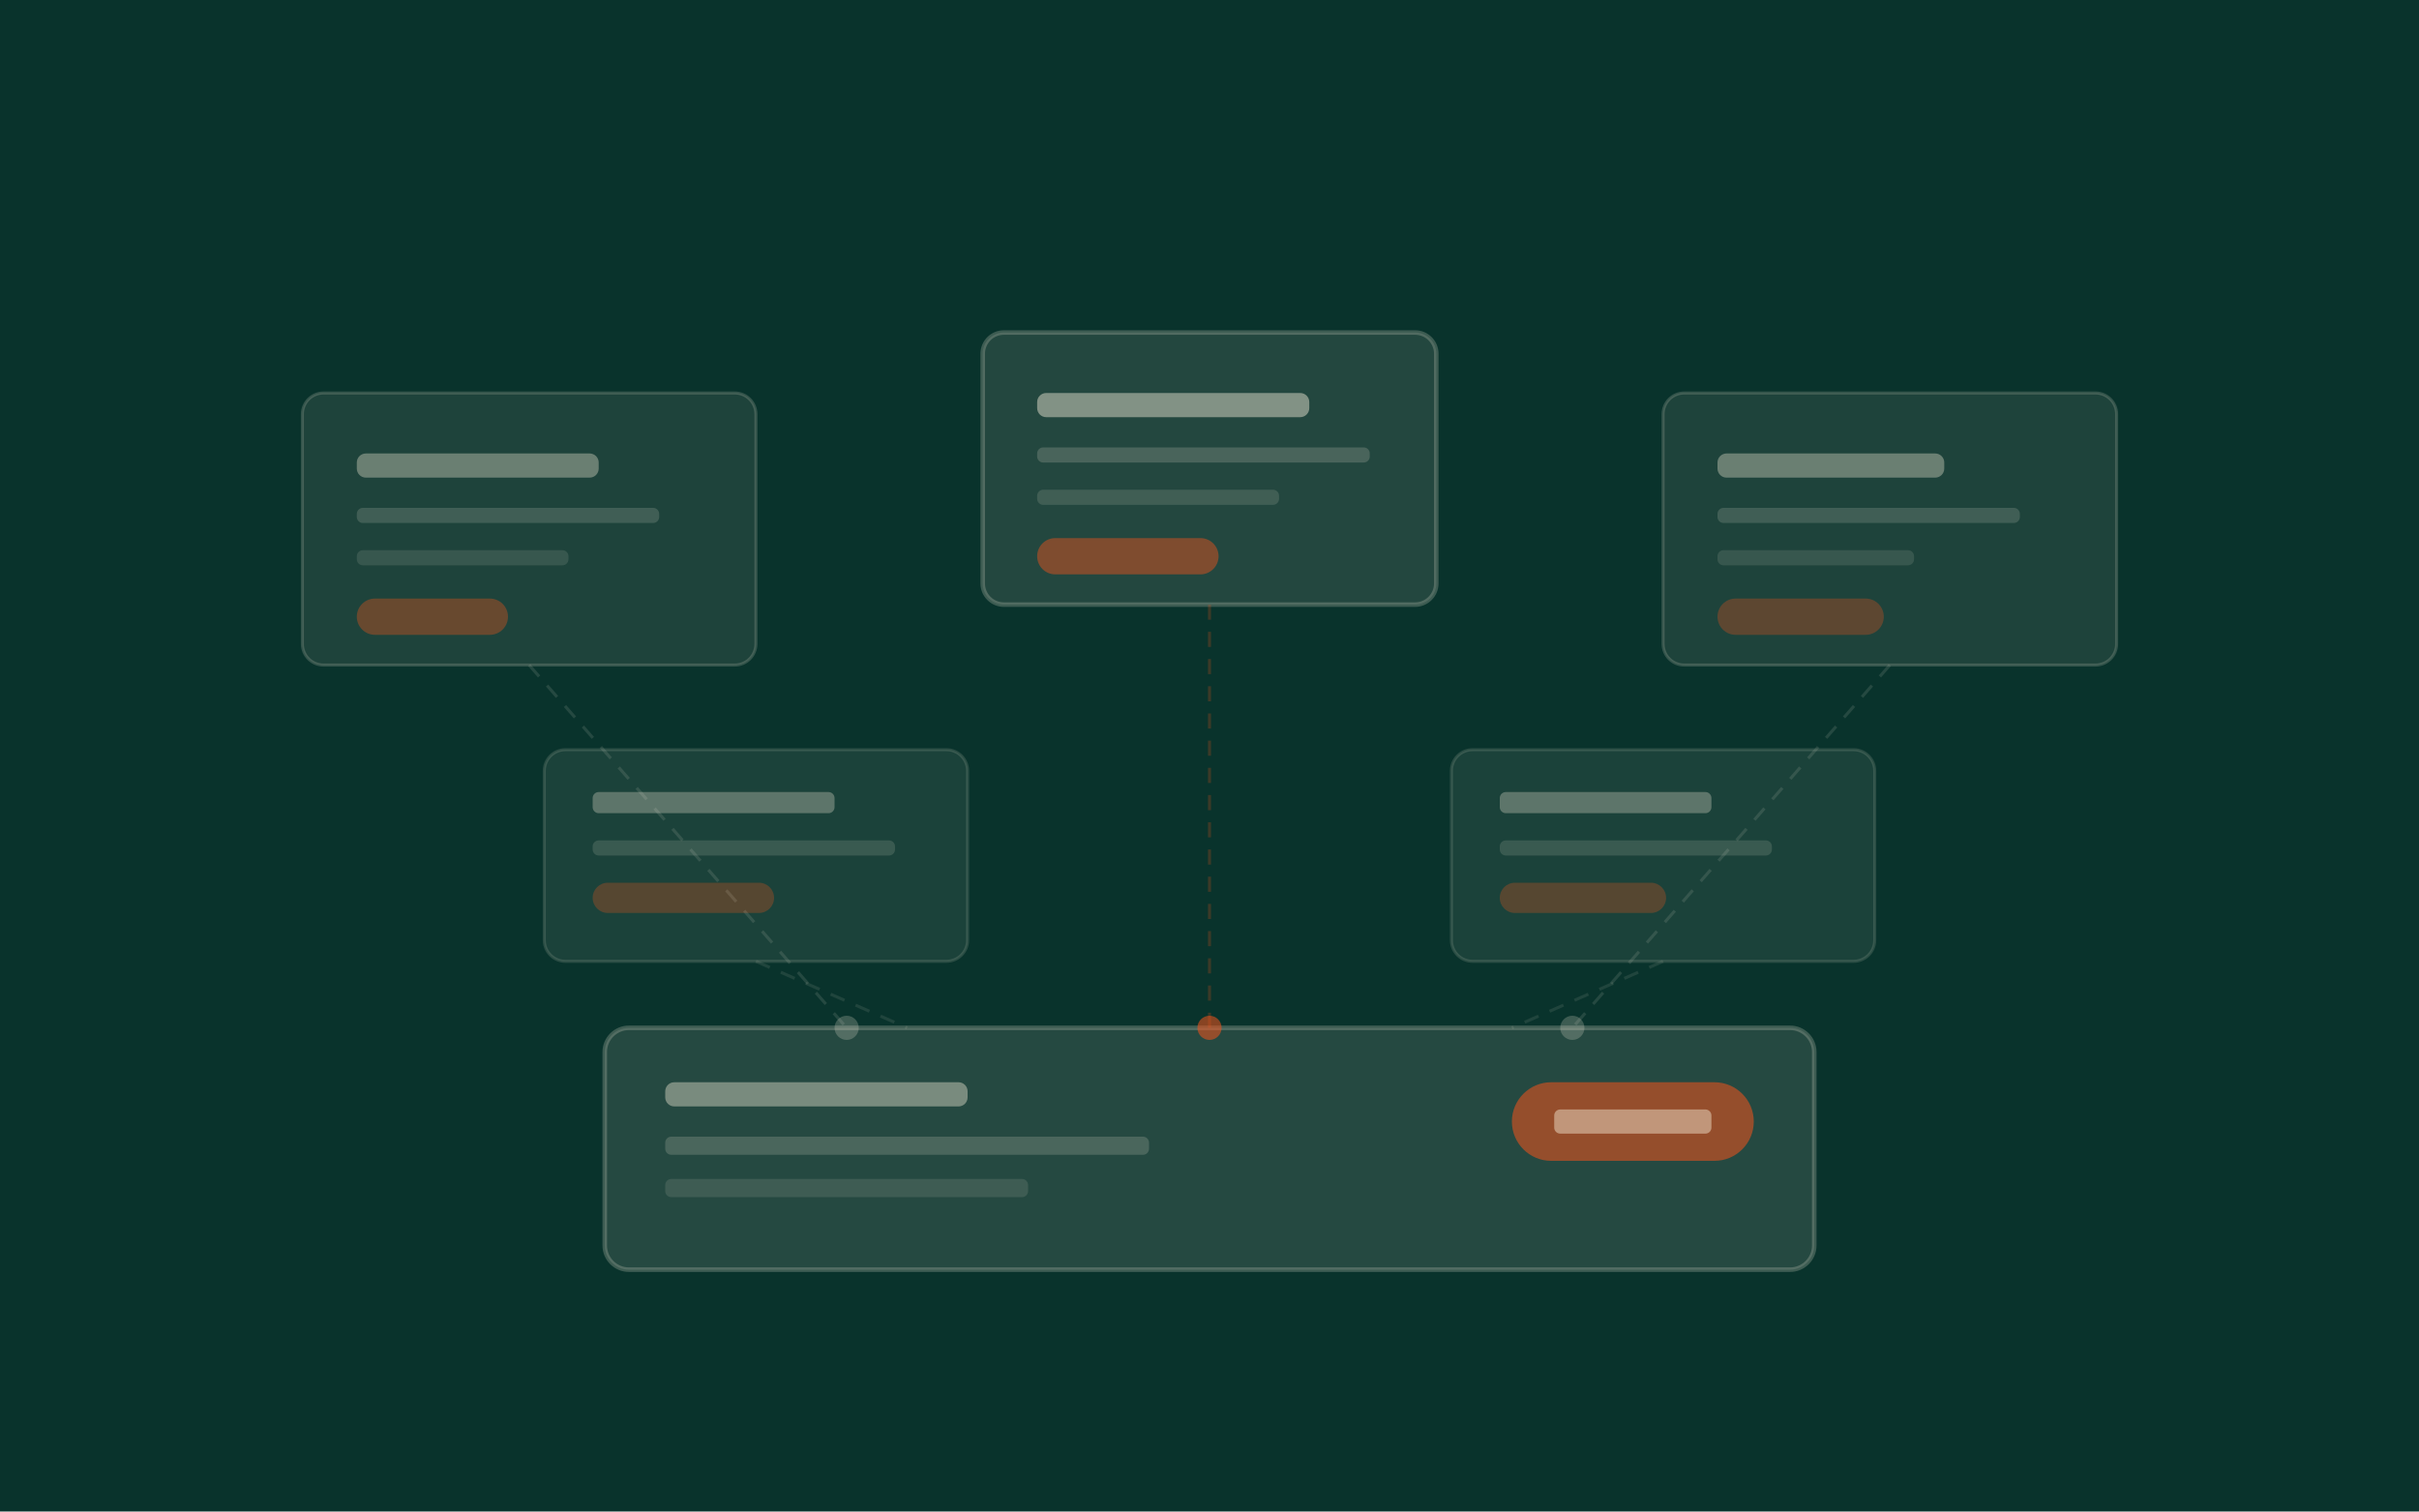
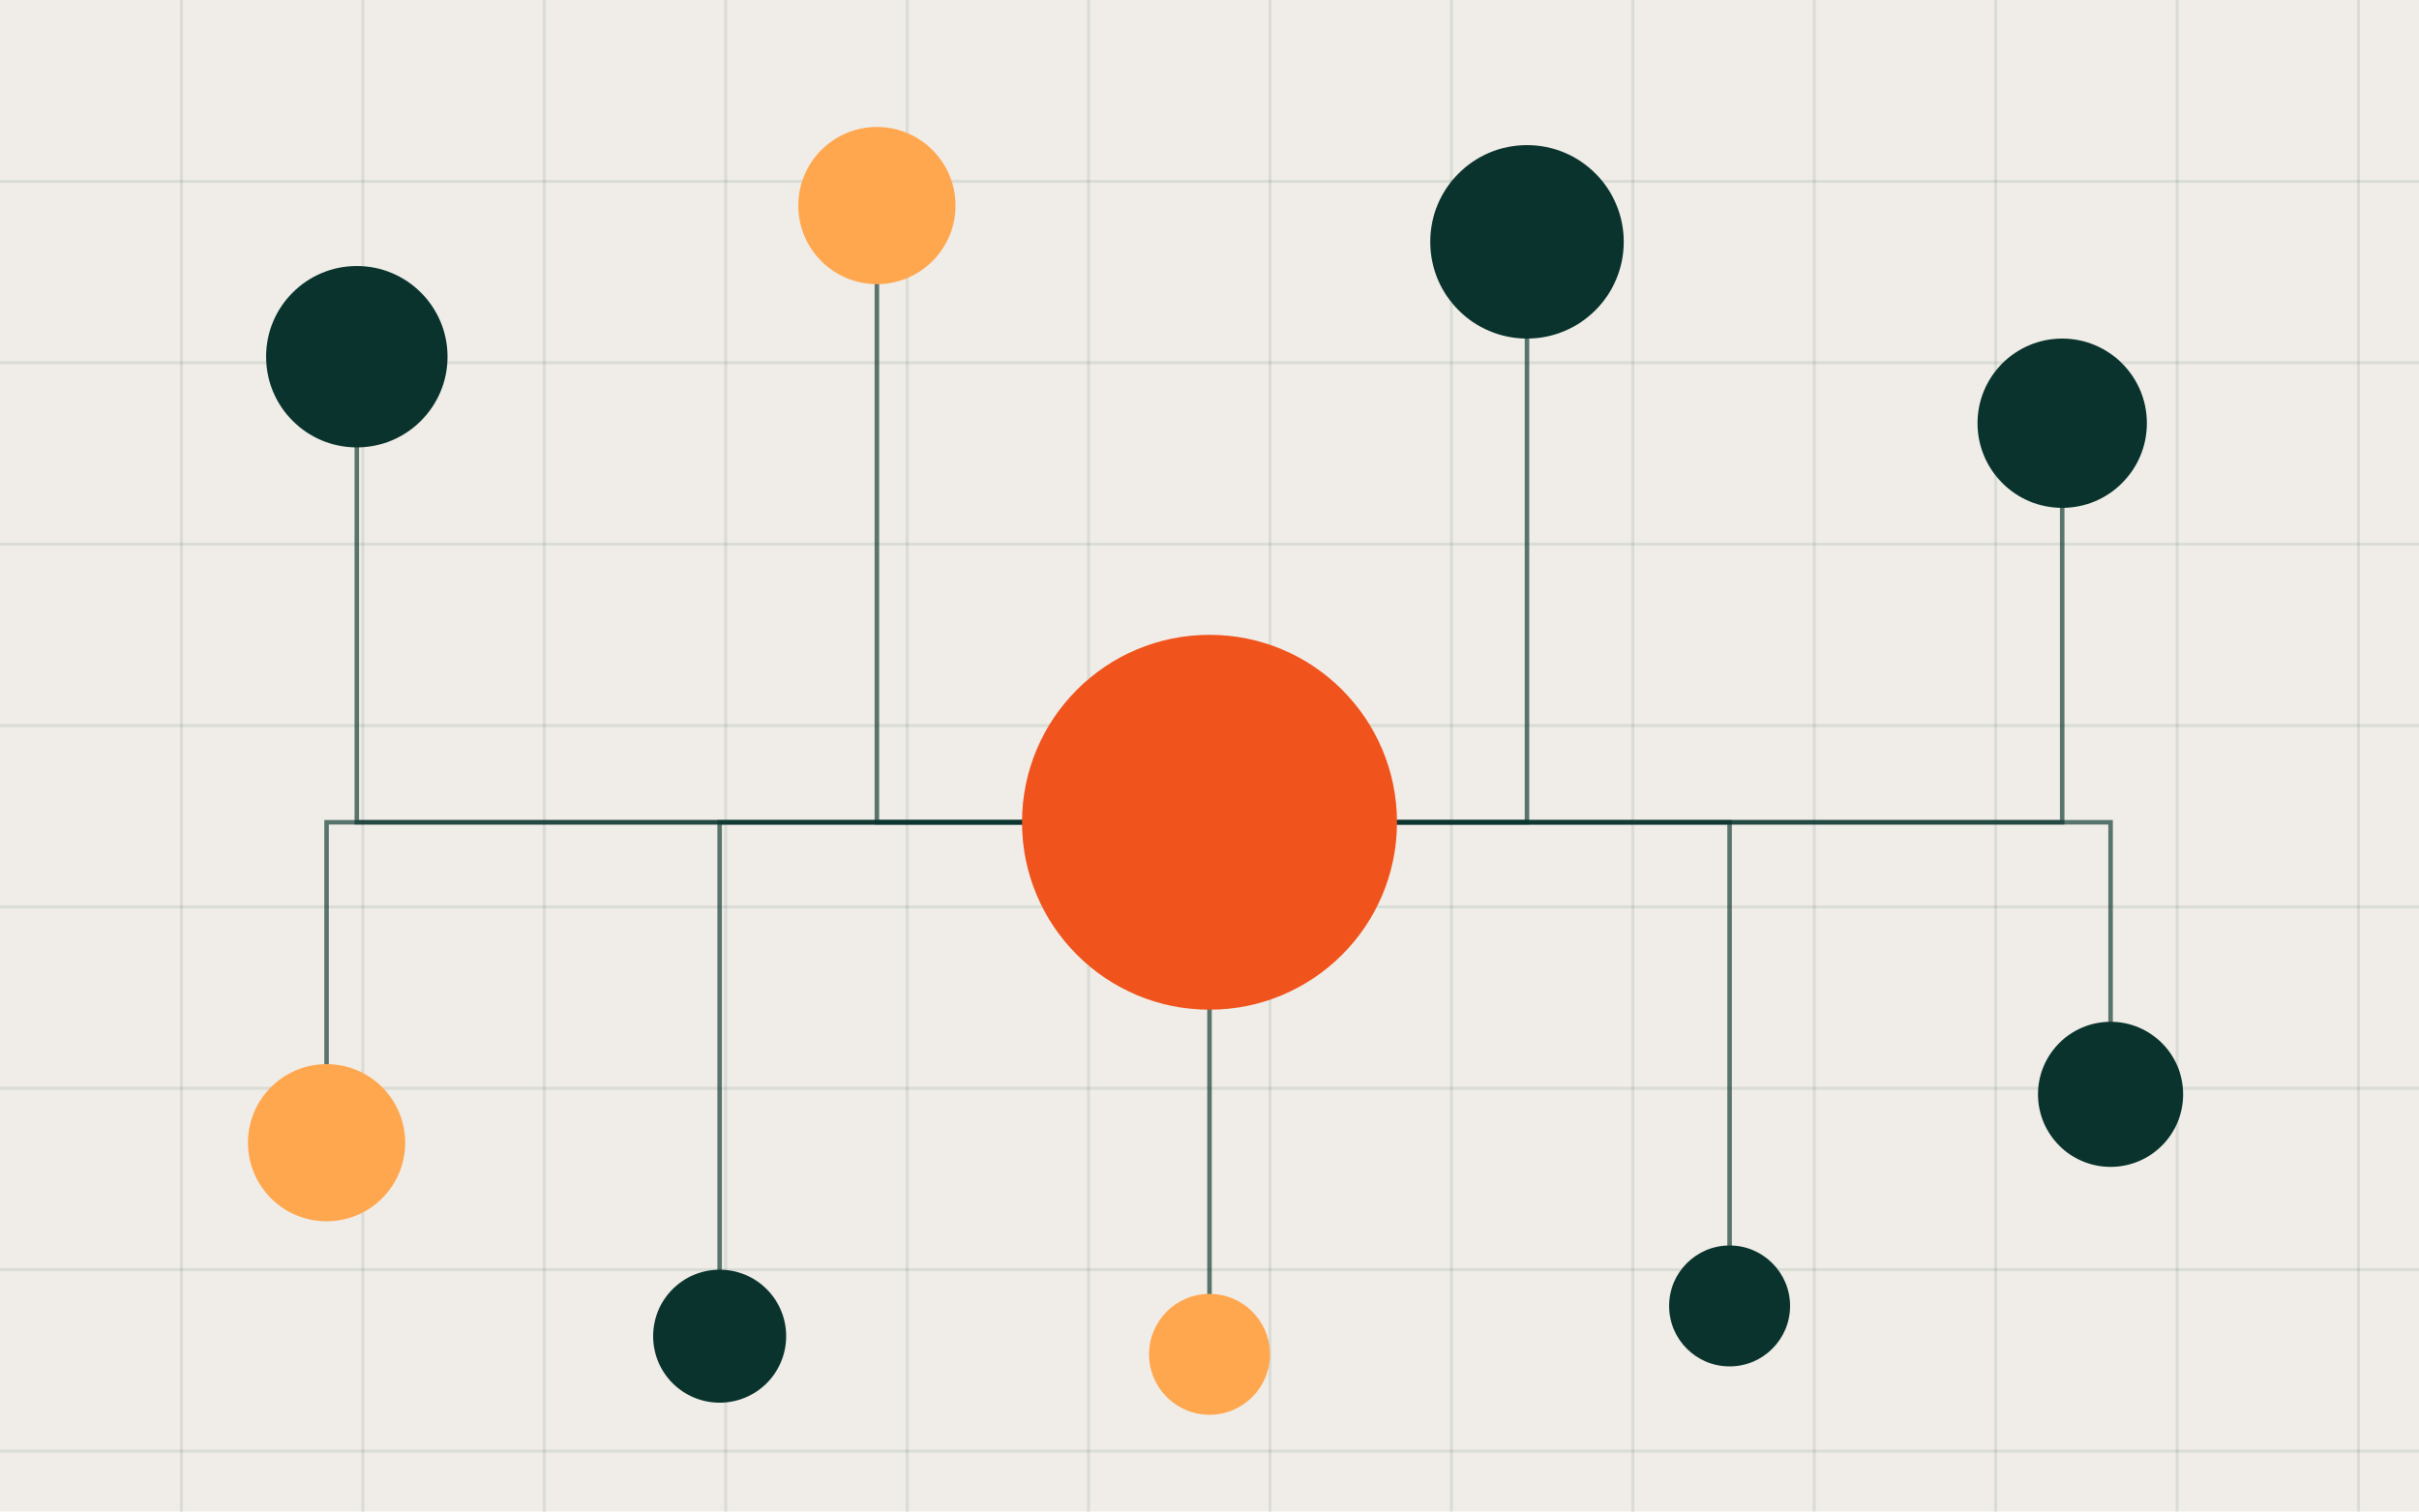
<svg xmlns="http://www.w3.org/2000/svg" viewBox="0 0 800 500">
-   <rect width="800" height="500" fill="#09332C" />
-   <rect x="200" y="340" width="400" height="80" rx="8" fill="#F7EDDA" fill-opacity="0.12" stroke="#F7EDDA" stroke-opacity="0.22" stroke-width="1.5" />
-   <rect x="220" y="358" width="100" height="8" rx="3" fill="#F7EDDA" fill-opacity="0.40" />
-   <rect x="220" y="376" width="160" height="6" rx="2" fill="#F7EDDA" fill-opacity="0.18" />
-   <rect x="220" y="390" width="120" height="6" rx="2" fill="#F7EDDA" fill-opacity="0.12" />
-   <rect x="500" y="358" width="80" height="26" rx="13" fill="#F0531C" fill-opacity="0.55" />
-   <rect x="514" y="367" width="52" height="8" rx="2" fill="#F7EDDA" fill-opacity="0.45" />
-   <rect x="100" y="130" width="150" height="90" rx="7" fill="#F7EDDA" fill-opacity="0.09" stroke="#F7EDDA" stroke-opacity="0.18" stroke-width="1" />
-   <rect x="118" y="150" width="80" height="8" rx="3" fill="#F7EDDA" fill-opacity="0.35" />
-   <rect x="118" y="168" width="100" height="5" rx="2" fill="#F7EDDA" fill-opacity="0.16" />
-   <rect x="118" y="182" width="70" height="5" rx="2" fill="#F7EDDA" fill-opacity="0.12" />
-   <rect x="118" y="198" width="50" height="12" rx="6" fill="#F0531C" fill-opacity="0.35" />
-   <rect x="325" y="110" width="150" height="90" rx="7" fill="#F7EDDA" fill-opacity="0.11" stroke="#F7EDDA" stroke-opacity="0.22" stroke-width="1.5" />
-   <rect x="343" y="130" width="90" height="8" rx="3" fill="#F7EDDA" fill-opacity="0.45" />
-   <rect x="343" y="148" width="110" height="5" rx="2" fill="#F7EDDA" fill-opacity="0.18" />
-   <rect x="343" y="162" width="80" height="5" rx="2" fill="#F7EDDA" fill-opacity="0.14" />
-   <rect x="343" y="178" width="60" height="12" rx="6" fill="#F0531C" fill-opacity="0.45" />
-   <rect x="550" y="130" width="150" height="90" rx="7" fill="#F7EDDA" fill-opacity="0.09" stroke="#F7EDDA" stroke-opacity="0.18" stroke-width="1" />
-   <rect x="568" y="150" width="75" height="8" rx="3" fill="#F7EDDA" fill-opacity="0.35" />
-   <rect x="568" y="168" width="100" height="5" rx="2" fill="#F7EDDA" fill-opacity="0.16" />
-   <rect x="568" y="182" width="65" height="5" rx="2" fill="#F7EDDA" fill-opacity="0.12" />
-   <rect x="568" y="198" width="55" height="12" rx="6" fill="#F0531C" fill-opacity="0.30" />
-   <rect x="180" y="248" width="140" height="70" rx="7" fill="#F7EDDA" fill-opacity="0.08" stroke="#F7EDDA" stroke-opacity="0.14" stroke-width="1" />
-   <rect x="196" y="262" width="80" height="7" rx="2" fill="#F7EDDA" fill-opacity="0.30" />
-   <rect x="196" y="278" width="100" height="5" rx="2" fill="#F7EDDA" fill-opacity="0.14" />
-   <rect x="196" y="292" width="60" height="10" rx="5" fill="#F0531C" fill-opacity="0.28" />
-   <rect x="480" y="248" width="140" height="70" rx="7" fill="#F7EDDA" fill-opacity="0.08" stroke="#F7EDDA" stroke-opacity="0.14" stroke-width="1" />
-   <rect x="496" y="262" width="70" height="7" rx="2" fill="#F7EDDA" fill-opacity="0.30" />
-   <rect x="496" y="278" width="90" height="5" rx="2" fill="#F7EDDA" fill-opacity="0.14" />
-   <rect x="496" y="292" width="55" height="10" rx="5" fill="#F0531C" fill-opacity="0.28" />
-   <line x1="175" y1="220" x2="280" y2="340" stroke="#F7EDDA" stroke-opacity="0.12" stroke-width="1" stroke-dasharray="5 4" />
-   <line x1="400" y1="200" x2="400" y2="340" stroke="#F0531C" stroke-opacity="0.22" stroke-width="1" stroke-dasharray="5 4" />
-   <line x1="625" y1="220" x2="520" y2="340" stroke="#F7EDDA" stroke-opacity="0.12" stroke-width="1" stroke-dasharray="5 4" />
-   <line x1="250" y1="318" x2="300" y2="340" stroke="#F7EDDA" stroke-opacity="0.10" stroke-width="1" stroke-dasharray="5 4" />
-   <line x1="550" y1="318" x2="500" y2="340" stroke="#F7EDDA" stroke-opacity="0.10" stroke-width="1" stroke-dasharray="5 4" />
-   <circle cx="280" cy="340" r="4" fill="#F7EDDA" fill-opacity="0.22" />
-   <circle cx="400" cy="340" r="4" fill="#F0531C" fill-opacity="0.55" />
-   <circle cx="520" cy="340" r="4" fill="#F7EDDA" fill-opacity="0.22" />
+   <rect width="800" height="500" fill="#F0EDE8" />
+   <line x1="0" y1="60" x2="800" y2="60" stroke="#09332C" stroke-opacity="0.09" stroke-width="1" />
+   <line x1="0" y1="120" x2="800" y2="120" stroke="#09332C" stroke-opacity="0.09" stroke-width="1" />
+   <line x1="0" y1="180" x2="800" y2="180" stroke="#09332C" stroke-opacity="0.09" stroke-width="1" />
+   <line x1="0" y1="240" x2="800" y2="240" stroke="#09332C" stroke-opacity="0.09" stroke-width="1" />
+   <line x1="0" y1="300" x2="800" y2="300" stroke="#09332C" stroke-opacity="0.09" stroke-width="1" />
+   <line x1="0" y1="360" x2="800" y2="360" stroke="#09332C" stroke-opacity="0.09" stroke-width="1" />
+   <line x1="0" y1="420" x2="800" y2="420" stroke="#09332C" stroke-opacity="0.09" stroke-width="1" />
+   <line x1="0" y1="480" x2="800" y2="480" stroke="#09332C" stroke-opacity="0.09" stroke-width="1" />
+   <line x1="60" y1="0" x2="60" y2="500" stroke="#09332C" stroke-opacity="0.09" stroke-width="1" />
+   <line x1="120" y1="0" x2="120" y2="500" stroke="#09332C" stroke-opacity="0.09" stroke-width="1" />
+   <line x1="180" y1="0" x2="180" y2="500" stroke="#09332C" stroke-opacity="0.09" stroke-width="1" />
+   <line x1="240" y1="0" x2="240" y2="500" stroke="#09332C" stroke-opacity="0.09" stroke-width="1" />
+   <line x1="300" y1="0" x2="300" y2="500" stroke="#09332C" stroke-opacity="0.09" stroke-width="1" />
+   <line x1="360" y1="0" x2="360" y2="500" stroke="#09332C" stroke-opacity="0.09" stroke-width="1" />
+   <line x1="420" y1="0" x2="420" y2="500" stroke="#09332C" stroke-opacity="0.09" stroke-width="1" />
+   <line x1="480" y1="0" x2="480" y2="500" stroke="#09332C" stroke-opacity="0.09" stroke-width="1" />
+   <line x1="540" y1="0" x2="540" y2="500" stroke="#09332C" stroke-opacity="0.09" stroke-width="1" />
+   <line x1="600" y1="0" x2="600" y2="500" stroke="#09332C" stroke-opacity="0.09" stroke-width="1" />
+   <line x1="660" y1="0" x2="660" y2="500" stroke="#09332C" stroke-opacity="0.09" stroke-width="1" />
+   <line x1="720" y1="0" x2="720" y2="500" stroke="#09332C" stroke-opacity="0.09" stroke-width="1" />
+   <line x1="780" y1="0" x2="780" y2="500" stroke="#09332C" stroke-opacity="0.09" stroke-width="1" />
+   <polyline points="118,118 118,272 400,272" fill="none" stroke="#09332C" stroke-opacity="0.65" stroke-width="1.5" />
+   <polyline points="290,68 290,272 400,272" fill="none" stroke="#09332C" stroke-opacity="0.65" stroke-width="1.5" />
+   <polyline points="505,80 505,272 400,272" fill="none" stroke="#09332C" stroke-opacity="0.65" stroke-width="1.5" />
+   <polyline points="682,140 682,272 462,272" fill="none" stroke="#09332C" stroke-opacity="0.65" stroke-width="1.5" />
+   <polyline points="108,378 108,272 400,272" fill="none" stroke="#09332C" stroke-opacity="0.65" stroke-width="1.5" />
+   <polyline points="698,362 698,272 462,272" fill="none" stroke="#09332C" stroke-opacity="0.65" stroke-width="1.5" />
+   <polyline points="400,272 238,272 238,442" fill="none" stroke="#09332C" stroke-opacity="0.65" stroke-width="1.5" />
+   <polyline points="400,272 400,448" fill="none" stroke="#09332C" stroke-opacity="0.65" stroke-width="1.5" />
+   <polyline points="400,272 572,272 572,432" fill="none" stroke="#09332C" stroke-opacity="0.65" stroke-width="1.5" />
+   <circle cx="118" cy="118" r="30" fill="#09332C" />
+   <circle cx="290" cy="68" r="26" fill="#FFA74F" />
+   <circle cx="505" cy="80" r="32" fill="#09332C" />
+   <circle cx="682" cy="140" r="28" fill="#09332C" />
+   <circle cx="108" cy="378" r="26" fill="#FFA74F" />
+   <circle cx="698" cy="362" r="24" fill="#09332C" />
+   <circle cx="400" cy="272" r="62" fill="#F0531C" />
+   <circle cx="238" cy="442" r="22" fill="#09332C" />
+   <circle cx="400" cy="448" r="20" fill="#FFA74F" />
+   <circle cx="572" cy="432" r="20" fill="#09332C" />
</svg>
